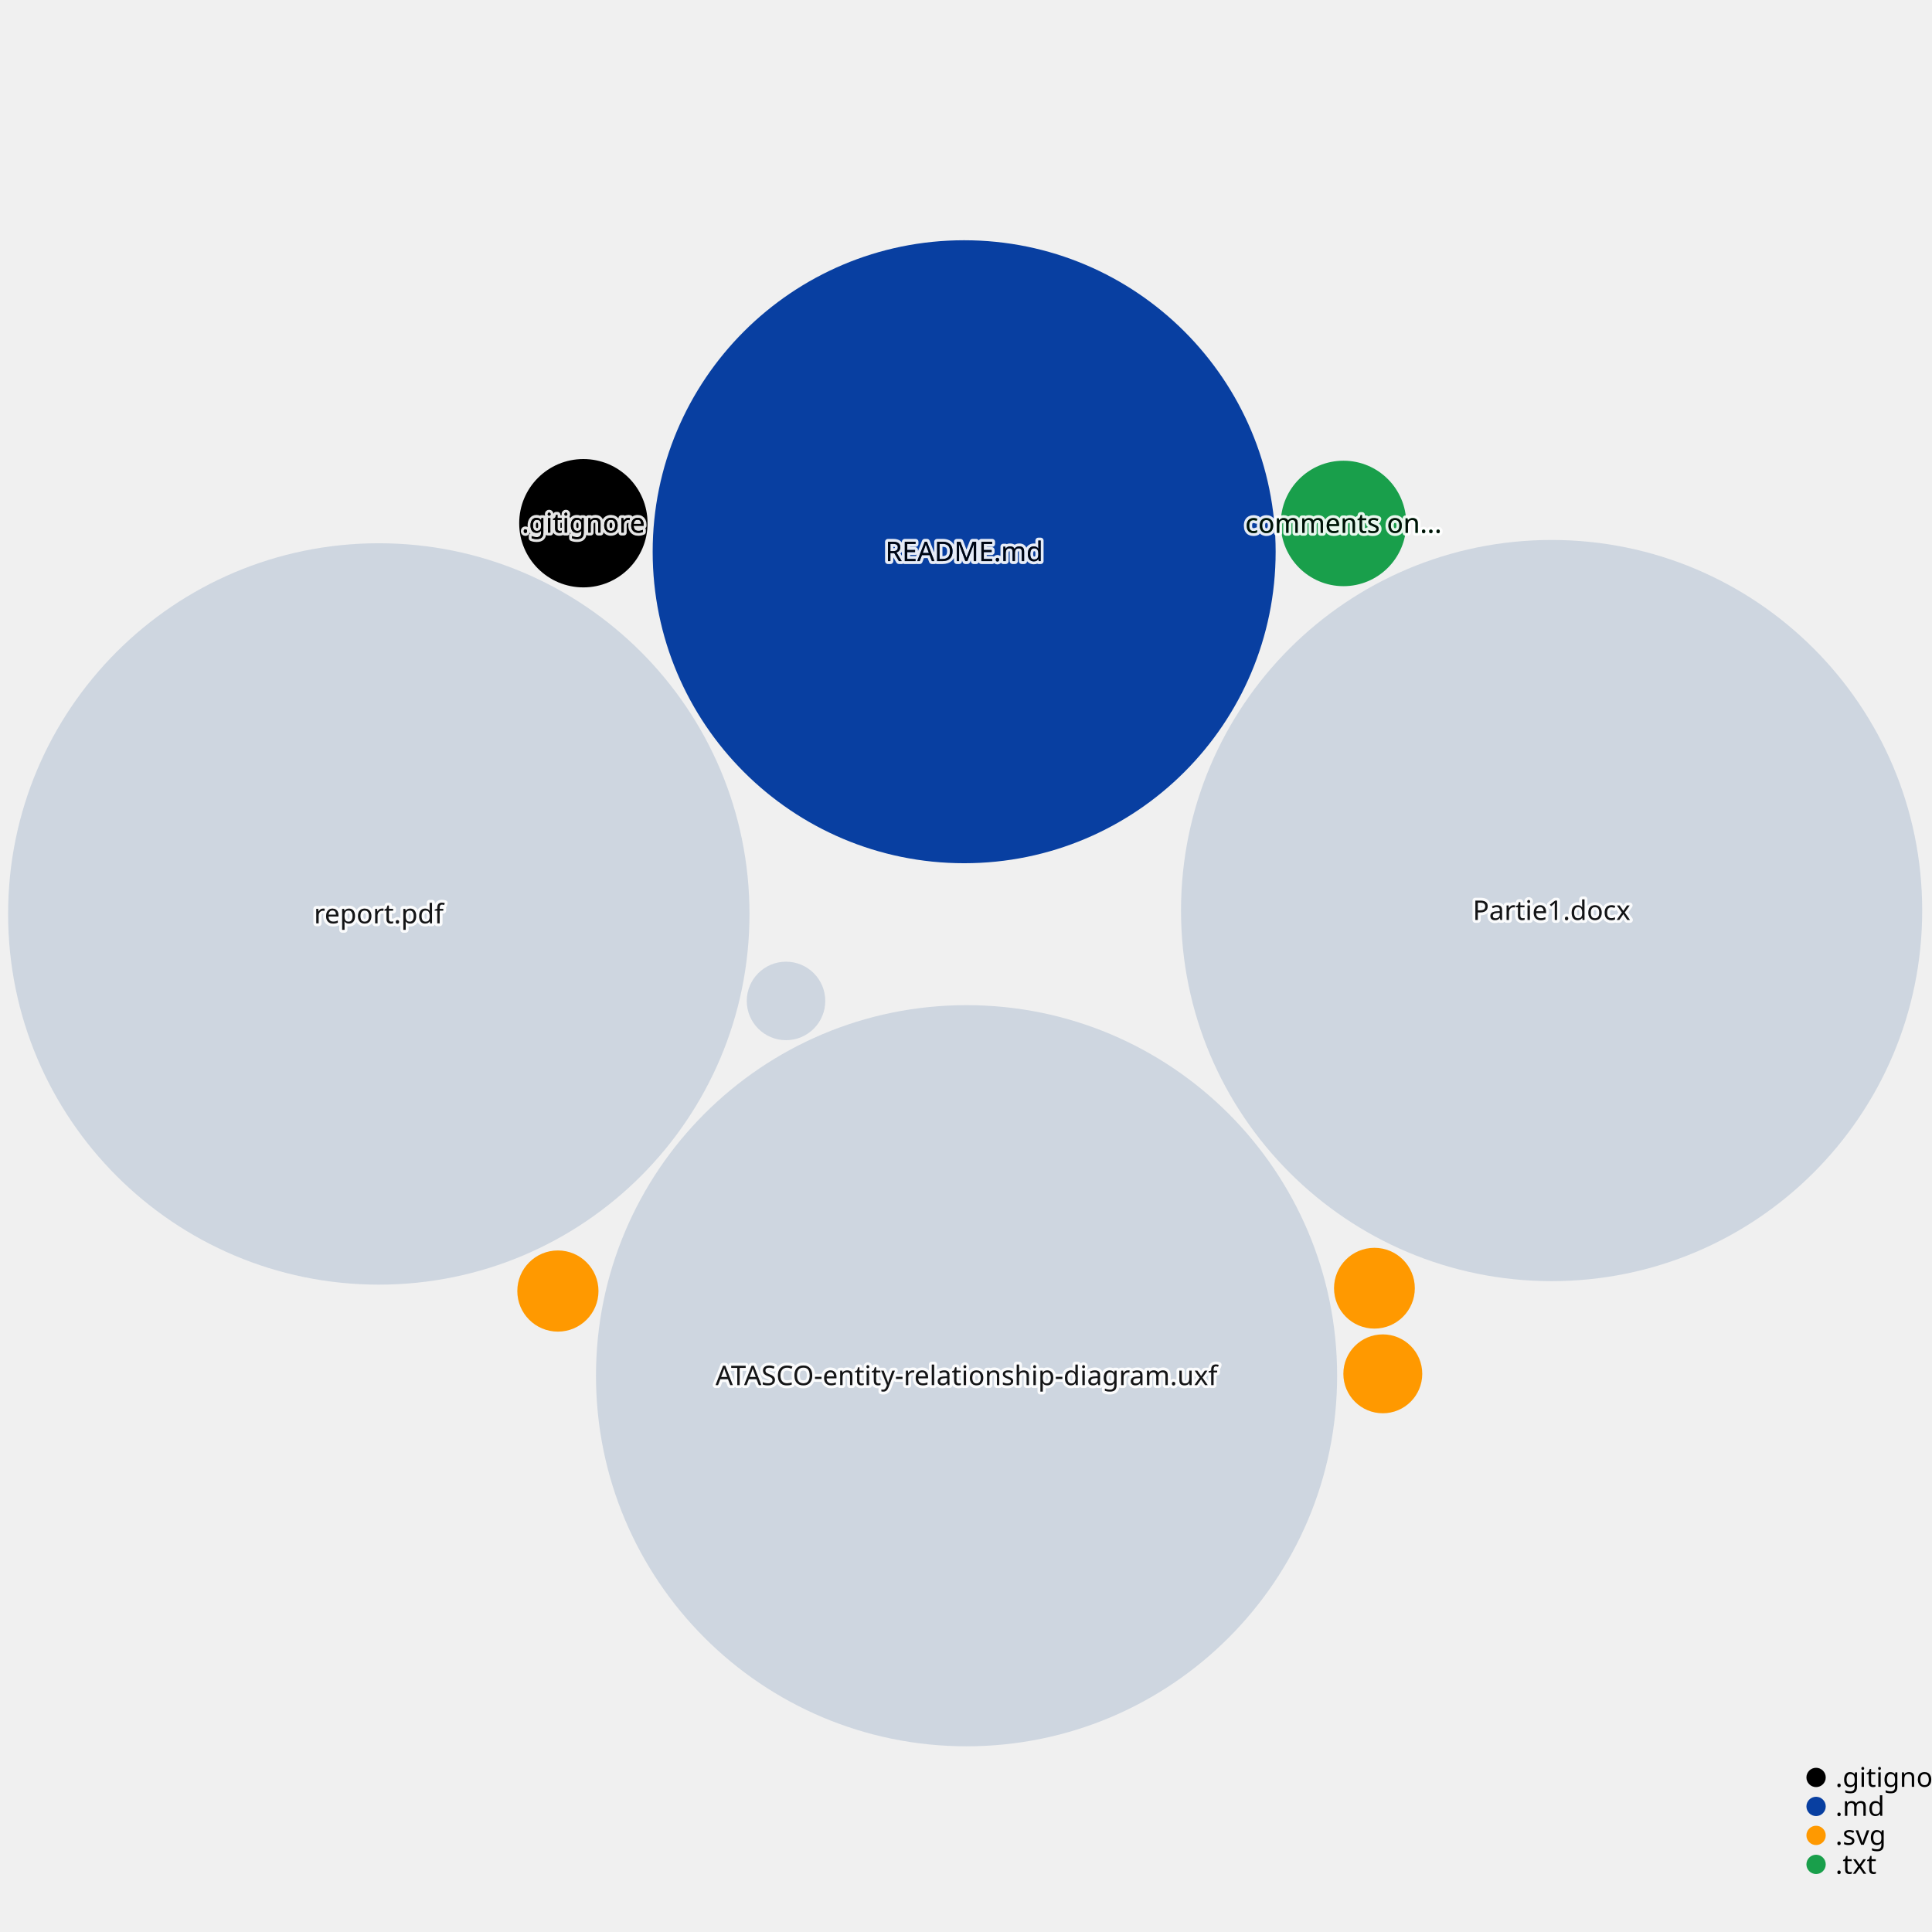
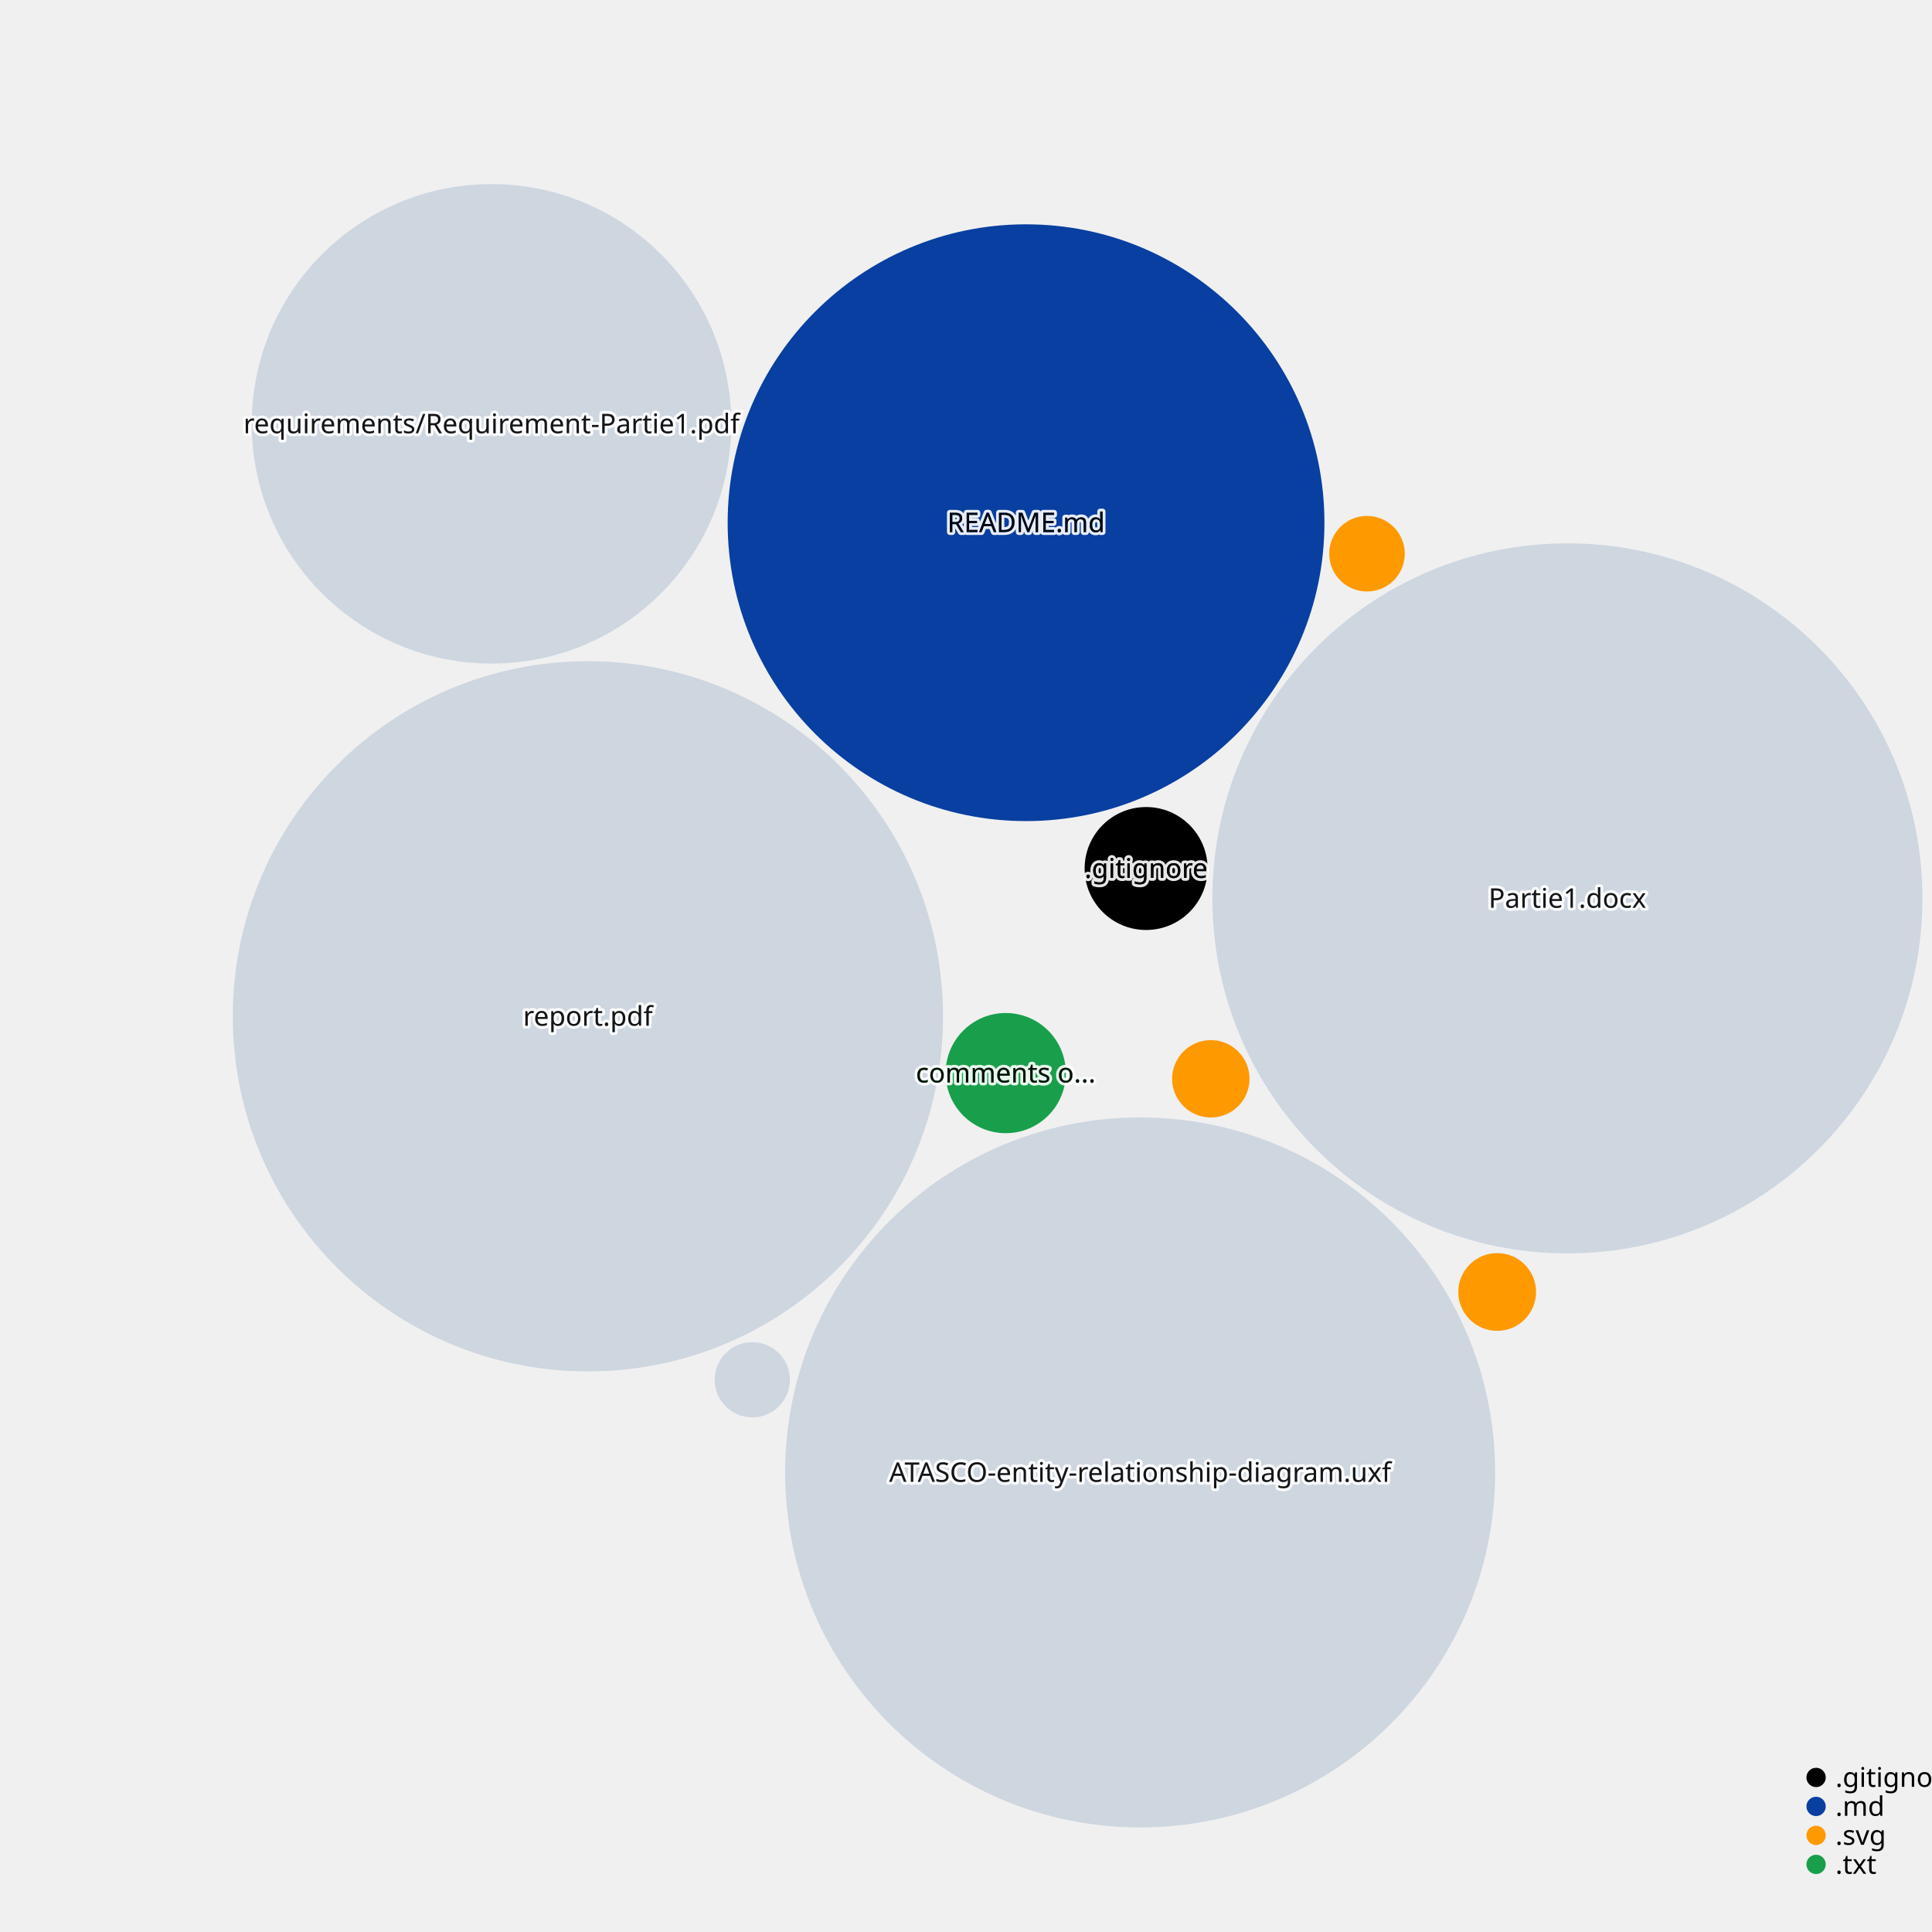
<svg xmlns="http://www.w3.org/2000/svg" width="1000" height="1000" style="background:white;font-family:sans-serif;overflow:visible">
  <defs>
    <filter id="glow" x="-50%" y="-50%" width="200%" height="200%">
      <feGaussianBlur stdDeviation="4" result="coloredBlur" />
      <feMerge>
        <feMergeNode in="coloredBlur" />
        <feMergeNode in="SourceGraphic" />
      </feMerge>
    </filter>
  </defs>
-   <g style="fill:#CED6E0;transition:transform 0s ease-out, fill 0.1s ease-out" transform="translate(196.0624, 473.0591)">
-     <circle style="transition:all 0.5s ease-out" r="191.871" stroke-width="0" stroke="#374151" />
+   <g style="fill:#CED6E0;transition:transform 0s ease-out, fill 0.1s ease-out" transform="translate(304.2931, 526.0388)">
+     <circle style="transition:all 0.5s ease-out" r="183.802" stroke-width="0" stroke="#374151" />
  </g>
-   <g style="fill:#CED6E0;transition:transform 0s ease-out, fill 0.1s ease-out" transform="translate(803.1104, 471.3005)">
-     <circle style="transition:all 0.5s ease-out" r="191.817" stroke-width="0" stroke="#374151" />
+   <g style="fill:#CED6E0;transition:transform 0s ease-out, fill 0.1s ease-out" transform="translate(811.2861, 464.9914)">
+     <circle style="transition:all 0.5s ease-out" r="183.751" stroke-width="0" stroke="#374151" />
  </g>
-   <g style="fill:#CED6E0;transition:transform 0s ease-out, fill 0.1s ease-out" transform="translate(500.2866, 712.0744)">
-     <circle style="transition:all 0.5s ease-out" r="191.807" stroke-width="0" stroke="#374151" />
+   <g style="fill:#CED6E0;transition:transform 0s ease-out, fill 0.1s ease-out" transform="translate(590.1404, 762.1368)">
+     <circle style="transition:all 0.5s ease-out" r="183.741" stroke-width="0" stroke="#374151" />
  </g>
-   <g style="fill:#083fa1;transition:transform 0s ease-out, fill 0.1s ease-out" transform="translate(499.0435, 285.5803)">
-     <circle style="transition:all 0.5s ease-out" r="161.225" stroke-width="0" stroke="#374151" />
+   <g style="fill:#083fa1;transition:transform 0s ease-out, fill 0.1s ease-out" transform="translate(531.0807, 270.553)">
+     <circle style="transition:all 0.5s ease-out" r="154.446" stroke-width="0" stroke="#374151" />
  </g>
-   <g style="fill:#000000;transition:transform 0s ease-out, fill 0.1s ease-out" transform="translate(301.954, 270.8163)">
-     <circle style="transition:all 0.5s ease-out" r="33.216" stroke-width="0" stroke="#374151" />
+   <g style="fill:#CED6E0;transition:transform 0s ease-out, fill 0.1s ease-out" transform="translate(254.4077, 219.377)">
+     <circle style="transition:all 0.5s ease-out" r="124.086" stroke-width="0" stroke="#374151" />
  </g>
-   <g style="fill:#199f4b;transition:transform 0s ease-out, fill 0.1s ease-out" transform="translate(695.393, 270.9324)">
-     <circle style="transition:all 0.5s ease-out" r="32.47" stroke-width="0" stroke="#374151" />
+   <g style="fill:#000000;transition:transform 0s ease-out, fill 0.1s ease-out" transform="translate(593.2215, 449.538)">
+     <circle style="transition:all 0.5s ease-out" r="31.82" stroke-width="0" stroke="#374151" />
  </g>
-   <g style="fill:#ff9900;transition:transform 0s ease-out, fill 0.1s ease-out" transform="translate(288.7662, 668.2399)">
-     <circle style="transition:all 0.5s ease-out" r="21.008" stroke-width="0" stroke="#374151" />
+   <g style="fill:#199f4b;transition:transform 0s ease-out, fill 0.1s ease-out" transform="translate(520.5655, 555.4326)">
+     <circle style="transition:all 0.5s ease-out" r="31.104" stroke-width="0" stroke="#374151" />
  </g>
-   <g style="fill:#ff9900;transition:transform 0s ease-out, fill 0.1s ease-out" transform="translate(711.3993, 666.7768)">
-     <circle style="transition:all 0.5s ease-out" r="20.91" stroke-width="0" stroke="#374151" />
+   <g style="fill:#ff9900;transition:transform 0s ease-out, fill 0.1s ease-out" transform="translate(774.9373, 668.7219)">
+     <circle style="transition:all 0.5s ease-out" r="20.124" stroke-width="0" stroke="#374151" />
  </g>
-   <g style="fill:#ff9900;transition:transform 0s ease-out, fill 0.1s ease-out" transform="translate(715.7366, 711.0914)">
-     <circle style="transition:all 0.5s ease-out" r="20.416" stroke-width="0" stroke="#374151" />
+   <g style="fill:#ff9900;transition:transform 0s ease-out, fill 0.1s ease-out" transform="translate(626.7189, 558.3895)">
+     <circle style="transition:all 0.5s ease-out" r="20.031" stroke-width="0" stroke="#374151" />
  </g>
-   <g style="fill:#CED6E0;transition:transform 0s ease-out, fill 0.1s ease-out" transform="translate(406.8405, 518.0853)">
-     <circle style="transition:all 0.5s ease-out" r="20.316" stroke-width="0" stroke="#374151" />
+   <g style="fill:#ff9900;transition:transform 0s ease-out, fill 0.1s ease-out" transform="translate(707.5556, 286.6018)">
+     <circle style="transition:all 0.5s ease-out" r="19.557" stroke-width="0" stroke="#374151" />
  </g>
-   <g style="fill:#CED6E0;transition:transform 0s ease-out" transform="translate(196.0624, 473.0591)">
+   <g style="fill:#CED6E0;transition:transform 0s ease-out, fill 0.1s ease-out" transform="translate(389.3853, 714.1664)">
+     <circle style="transition:all 0.5s ease-out" r="19.461" stroke-width="0" stroke="#374151" />
+   </g>
+   <g style="fill:#CED6E0;transition:transform 0s ease-out" transform="translate(304.2931, 526.0388)">
    <text style="pointer-events:none;opacity:0.9;font-size:14px;font-weight:500;transition:all 0.5s ease-out" fill="#4B5563" text-anchor="middle" dominant-baseline="middle" stroke="white" stroke-width="3" stroke-linejoin="round">report.pdf</text>
    <text style="pointer-events:none;opacity:1;font-size:14px;font-weight:500;transition:all 0.5s ease-out" text-anchor="middle" dominant-baseline="middle">report.pdf</text>
    <text style="pointer-events:none;opacity:0.9;font-size:14px;font-weight:500;mix-blend-mode:color-burn;transition:all 0.5s ease-out" fill="#110101" text-anchor="middle" dominant-baseline="middle">report.pdf</text>
  </g>
-   <g style="fill:#CED6E0;transition:transform 0s ease-out" transform="translate(803.1104, 471.3005)">
+   <g style="fill:#CED6E0;transition:transform 0s ease-out" transform="translate(811.2861, 464.9914)">
    <text style="pointer-events:none;opacity:0.9;font-size:14px;font-weight:500;transition:all 0.5s ease-out" fill="#4B5563" text-anchor="middle" dominant-baseline="middle" stroke="white" stroke-width="3" stroke-linejoin="round">Partie1.docx</text>
    <text style="pointer-events:none;opacity:1;font-size:14px;font-weight:500;transition:all 0.5s ease-out" text-anchor="middle" dominant-baseline="middle">Partie1.docx</text>
    <text style="pointer-events:none;opacity:0.9;font-size:14px;font-weight:500;mix-blend-mode:color-burn;transition:all 0.5s ease-out" fill="#110101" text-anchor="middle" dominant-baseline="middle">Partie1.docx</text>
  </g>
-   <g style="fill:#CED6E0;transition:transform 0s ease-out" transform="translate(500.2866, 712.0744)">
+   <g style="fill:#CED6E0;transition:transform 0s ease-out" transform="translate(590.1404, 762.1368)">
    <text style="pointer-events:none;opacity:0.9;font-size:14px;font-weight:500;transition:all 0.5s ease-out" fill="#4B5563" text-anchor="middle" dominant-baseline="middle" stroke="white" stroke-width="3" stroke-linejoin="round">ATASCO-entity-relationship-diagram.uxf</text>
    <text style="pointer-events:none;opacity:1;font-size:14px;font-weight:500;transition:all 0.5s ease-out" text-anchor="middle" dominant-baseline="middle">ATASCO-entity-relationship-diagram.uxf</text>
    <text style="pointer-events:none;opacity:0.9;font-size:14px;font-weight:500;mix-blend-mode:color-burn;transition:all 0.5s ease-out" fill="#110101" text-anchor="middle" dominant-baseline="middle">ATASCO-entity-relationship-diagram.uxf</text>
  </g>
-   <g style="fill:#083fa1;transition:transform 0s ease-out" transform="translate(499.0435, 285.5803)">
+   <g style="fill:#083fa1;transition:transform 0s ease-out" transform="translate(531.0807, 270.553)">
    <text style="pointer-events:none;opacity:0.9;font-size:14px;font-weight:500;transition:all 0.5s ease-out" fill="#4B5563" text-anchor="middle" dominant-baseline="middle" stroke="white" stroke-width="3" stroke-linejoin="round">README.md</text>
    <text style="pointer-events:none;opacity:1;font-size:14px;font-weight:500;transition:all 0.5s ease-out" text-anchor="middle" dominant-baseline="middle">README.md</text>
    <text style="pointer-events:none;opacity:0.9;font-size:14px;font-weight:500;mix-blend-mode:color-burn;transition:all 0.5s ease-out" fill="#110101" text-anchor="middle" dominant-baseline="middle">README.md</text>
  </g>
-   <g style="fill:#000000;transition:transform 0s ease-out" transform="translate(301.954, 270.8163)">
+   <g style="fill:#CED6E0;transition:transform 0s ease-out" transform="translate(254.4077, 219.377)">
+     <text style="pointer-events:none;opacity:0.9;font-size:14px;font-weight:500;transition:all 0.5s ease-out" fill="#4B5563" text-anchor="middle" dominant-baseline="middle" stroke="white" stroke-width="3" stroke-linejoin="round">requirements/Requirement-Partie1.pdf</text>
+     <text style="pointer-events:none;opacity:1;font-size:14px;font-weight:500;transition:all 0.5s ease-out" text-anchor="middle" dominant-baseline="middle">requirements/Requirement-Partie1.pdf</text>
+     <text style="pointer-events:none;opacity:0.9;font-size:14px;font-weight:500;mix-blend-mode:color-burn;transition:all 0.5s ease-out" fill="#110101" text-anchor="middle" dominant-baseline="middle">requirements/Requirement-Partie1.pdf</text>
+   </g>
+   <g style="fill:#000000;transition:transform 0s ease-out" transform="translate(593.2215, 449.538)">
    <text style="pointer-events:none;opacity:0.9;font-size:14px;font-weight:500;transition:all 0.5s ease-out" fill="#4B5563" text-anchor="middle" dominant-baseline="middle" stroke="white" stroke-width="3" stroke-linejoin="round">.gitignore</text>
    <text style="pointer-events:none;opacity:1;font-size:14px;font-weight:500;transition:all 0.5s ease-out" text-anchor="middle" dominant-baseline="middle">.gitignore</text>
    <text style="pointer-events:none;opacity:0.9;font-size:14px;font-weight:500;mix-blend-mode:color-burn;transition:all 0.5s ease-out" fill="#110101" text-anchor="middle" dominant-baseline="middle">.gitignore</text>
  </g>
-   <g style="fill:#199f4b;transition:transform 0s ease-out" transform="translate(695.393, 270.9324)">
-     <text style="pointer-events:none;opacity:0.9;font-size:14px;font-weight:500;transition:all 0.5s ease-out" fill="#4B5563" text-anchor="middle" dominant-baseline="middle" stroke="white" stroke-width="3" stroke-linejoin="round">comments on...</text>
-     <text style="pointer-events:none;opacity:1;font-size:14px;font-weight:500;transition:all 0.5s ease-out" text-anchor="middle" dominant-baseline="middle">comments on...</text>
-     <text style="pointer-events:none;opacity:0.9;font-size:14px;font-weight:500;mix-blend-mode:color-burn;transition:all 0.5s ease-out" fill="#110101" text-anchor="middle" dominant-baseline="middle">comments on...</text>
+   <g style="fill:#199f4b;transition:transform 0s ease-out" transform="translate(520.5655, 555.4326)">
+     <text style="pointer-events:none;opacity:0.9;font-size:14px;font-weight:500;transition:all 0.5s ease-out" fill="#4B5563" text-anchor="middle" dominant-baseline="middle" stroke="white" stroke-width="3" stroke-linejoin="round">comments o...</text>
+     <text style="pointer-events:none;opacity:1;font-size:14px;font-weight:500;transition:all 0.5s ease-out" text-anchor="middle" dominant-baseline="middle">comments o...</text>
+     <text style="pointer-events:none;opacity:0.9;font-size:14px;font-weight:500;mix-blend-mode:color-burn;transition:all 0.5s ease-out" fill="#110101" text-anchor="middle" dominant-baseline="middle">comments o...</text>
  </g>
  <g transform="translate(940, 920)">
    <g transform="translate(0, 0)">
      <circle r="5" fill="#000000" />
      <text x="10" style="font-size:14px;font-weight:300" dominant-baseline="middle">.gitignore</text>
    </g>
    <g transform="translate(0, 15)">
      <circle r="5" fill="#083fa1" />
      <text x="10" style="font-size:14px;font-weight:300" dominant-baseline="middle">.md</text>
    </g>
    <g transform="translate(0, 30)">
      <circle r="5" fill="#ff9900" />
      <text x="10" style="font-size:14px;font-weight:300" dominant-baseline="middle">.svg</text>
    </g>
    <g transform="translate(0, 45)">
      <circle r="5" fill="#199f4b" />
      <text x="10" style="font-size:14px;font-weight:300" dominant-baseline="middle">.txt</text>
    </g>
    <g fill="#9CA3AF" style="font-weight:300;font-style:italic;font-size:12px">each dot sized by file size</g>
  </g>
</svg>
